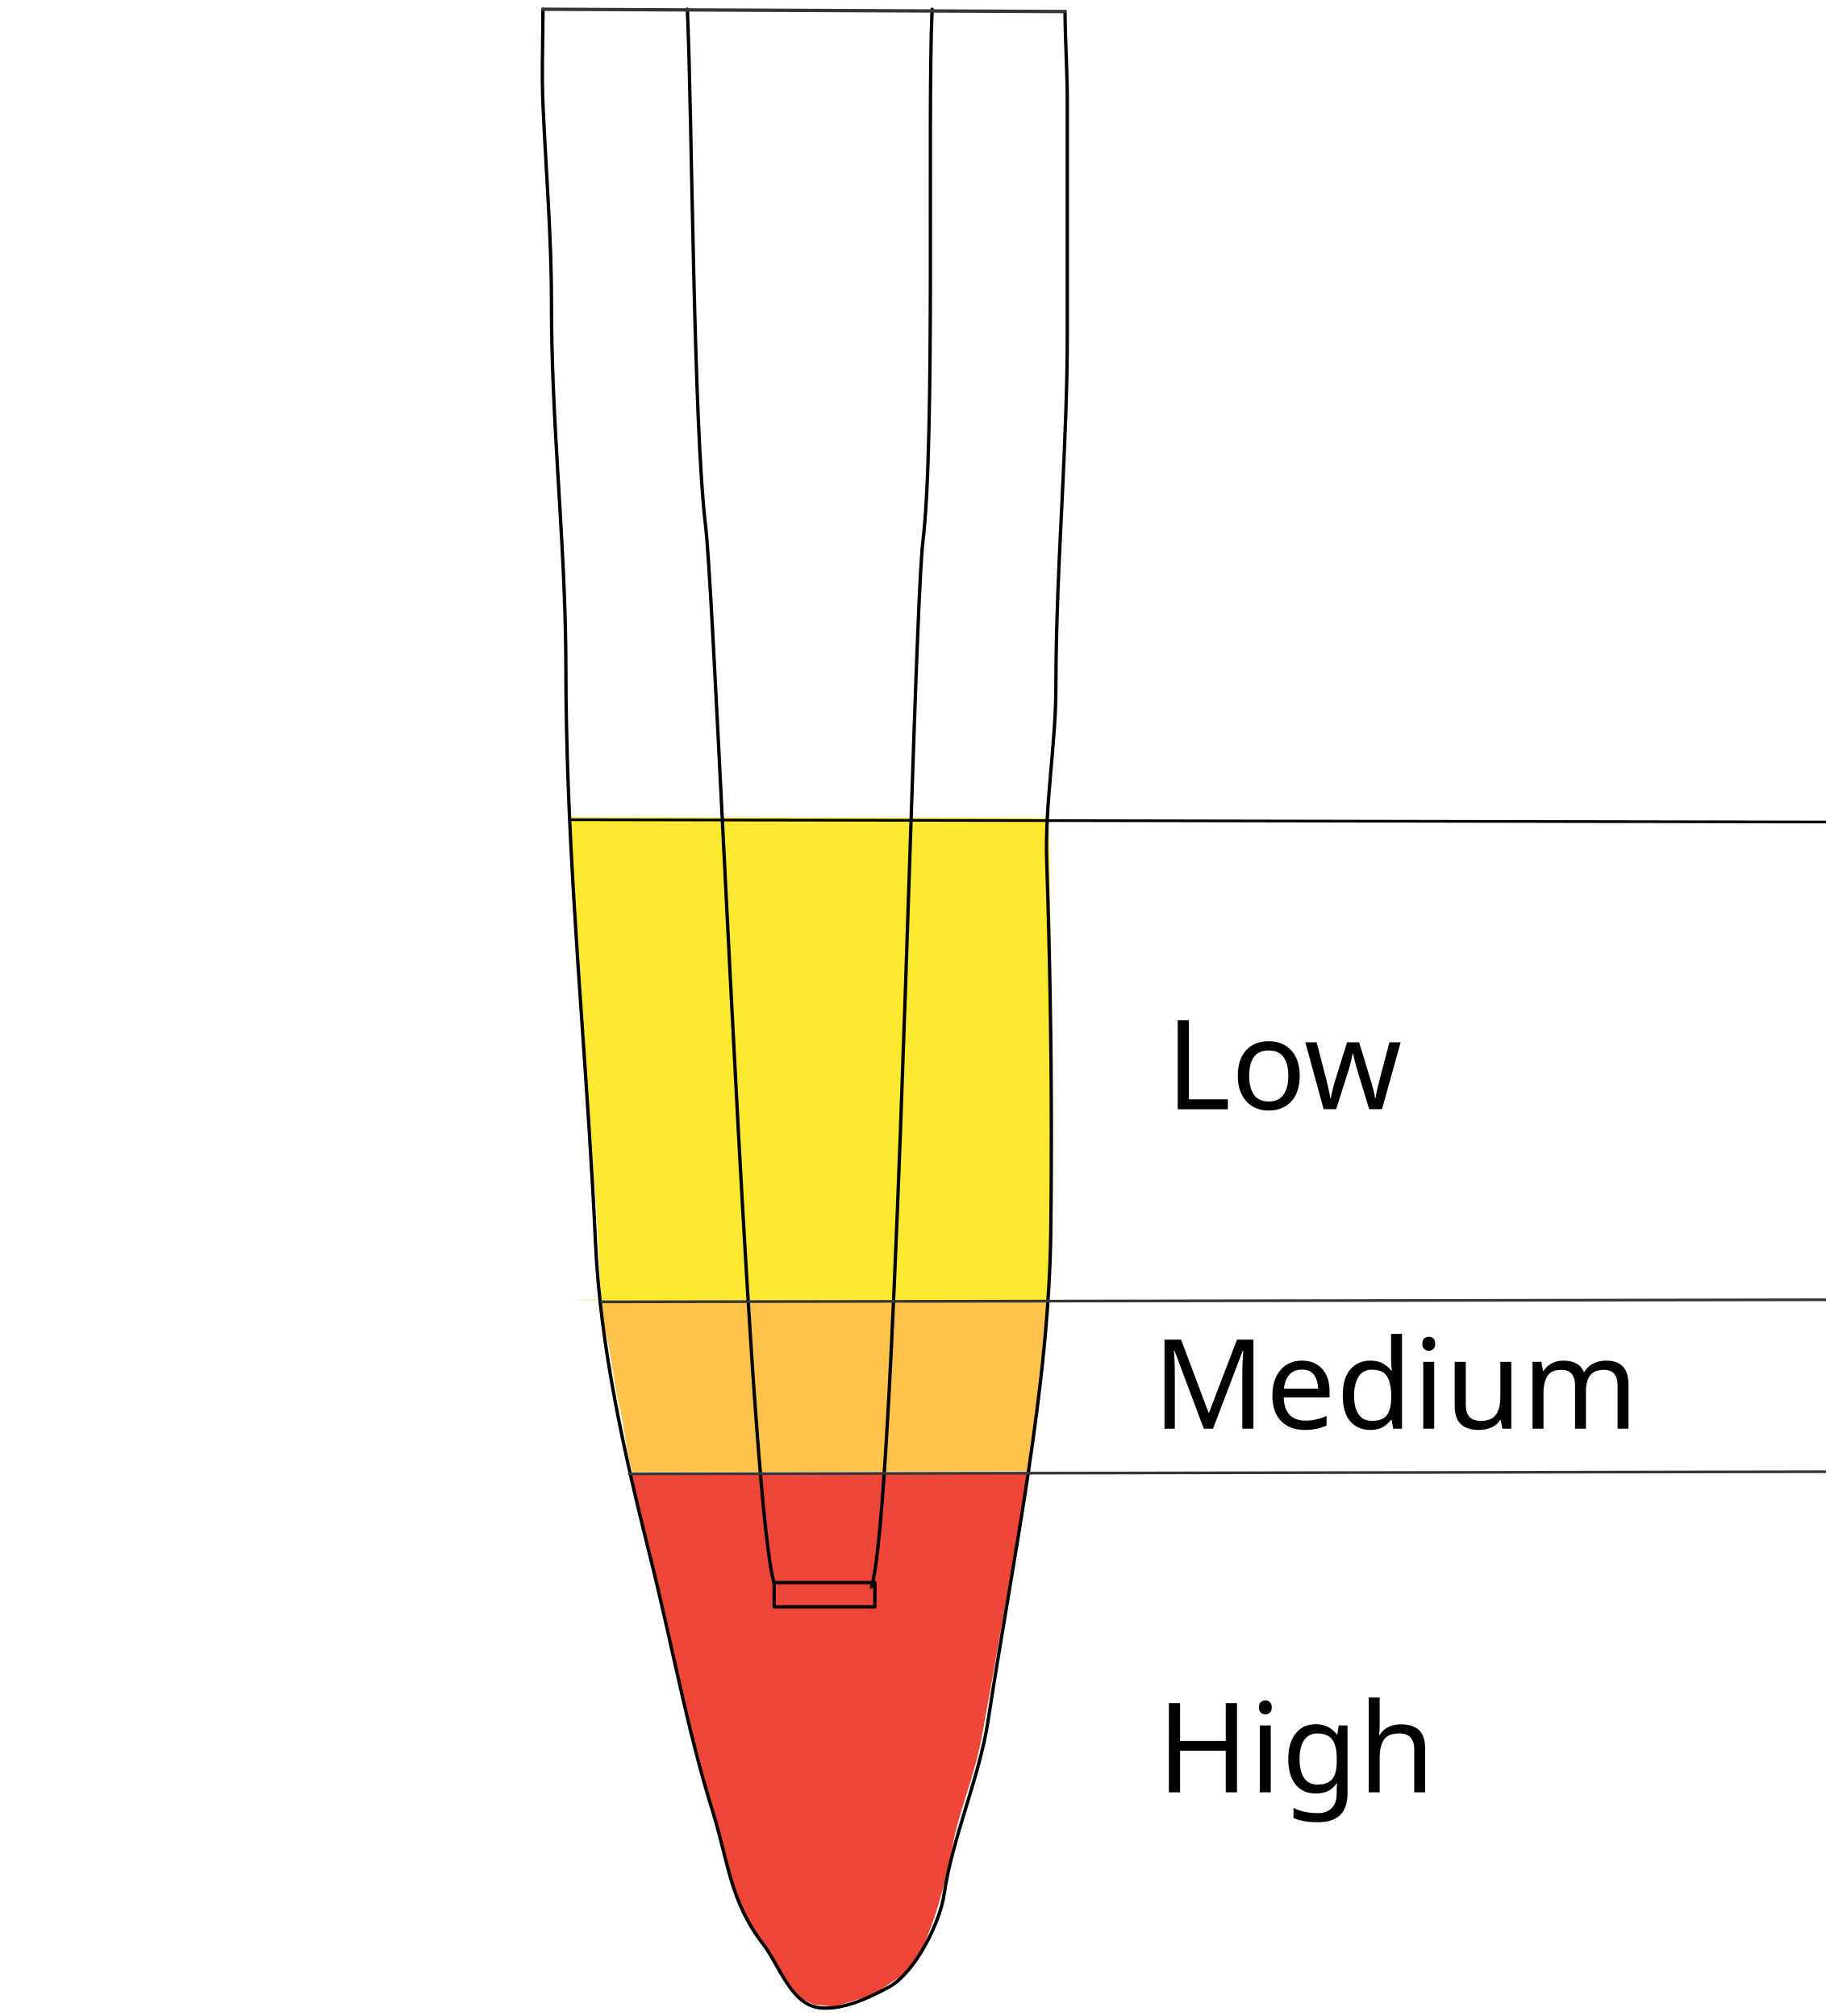
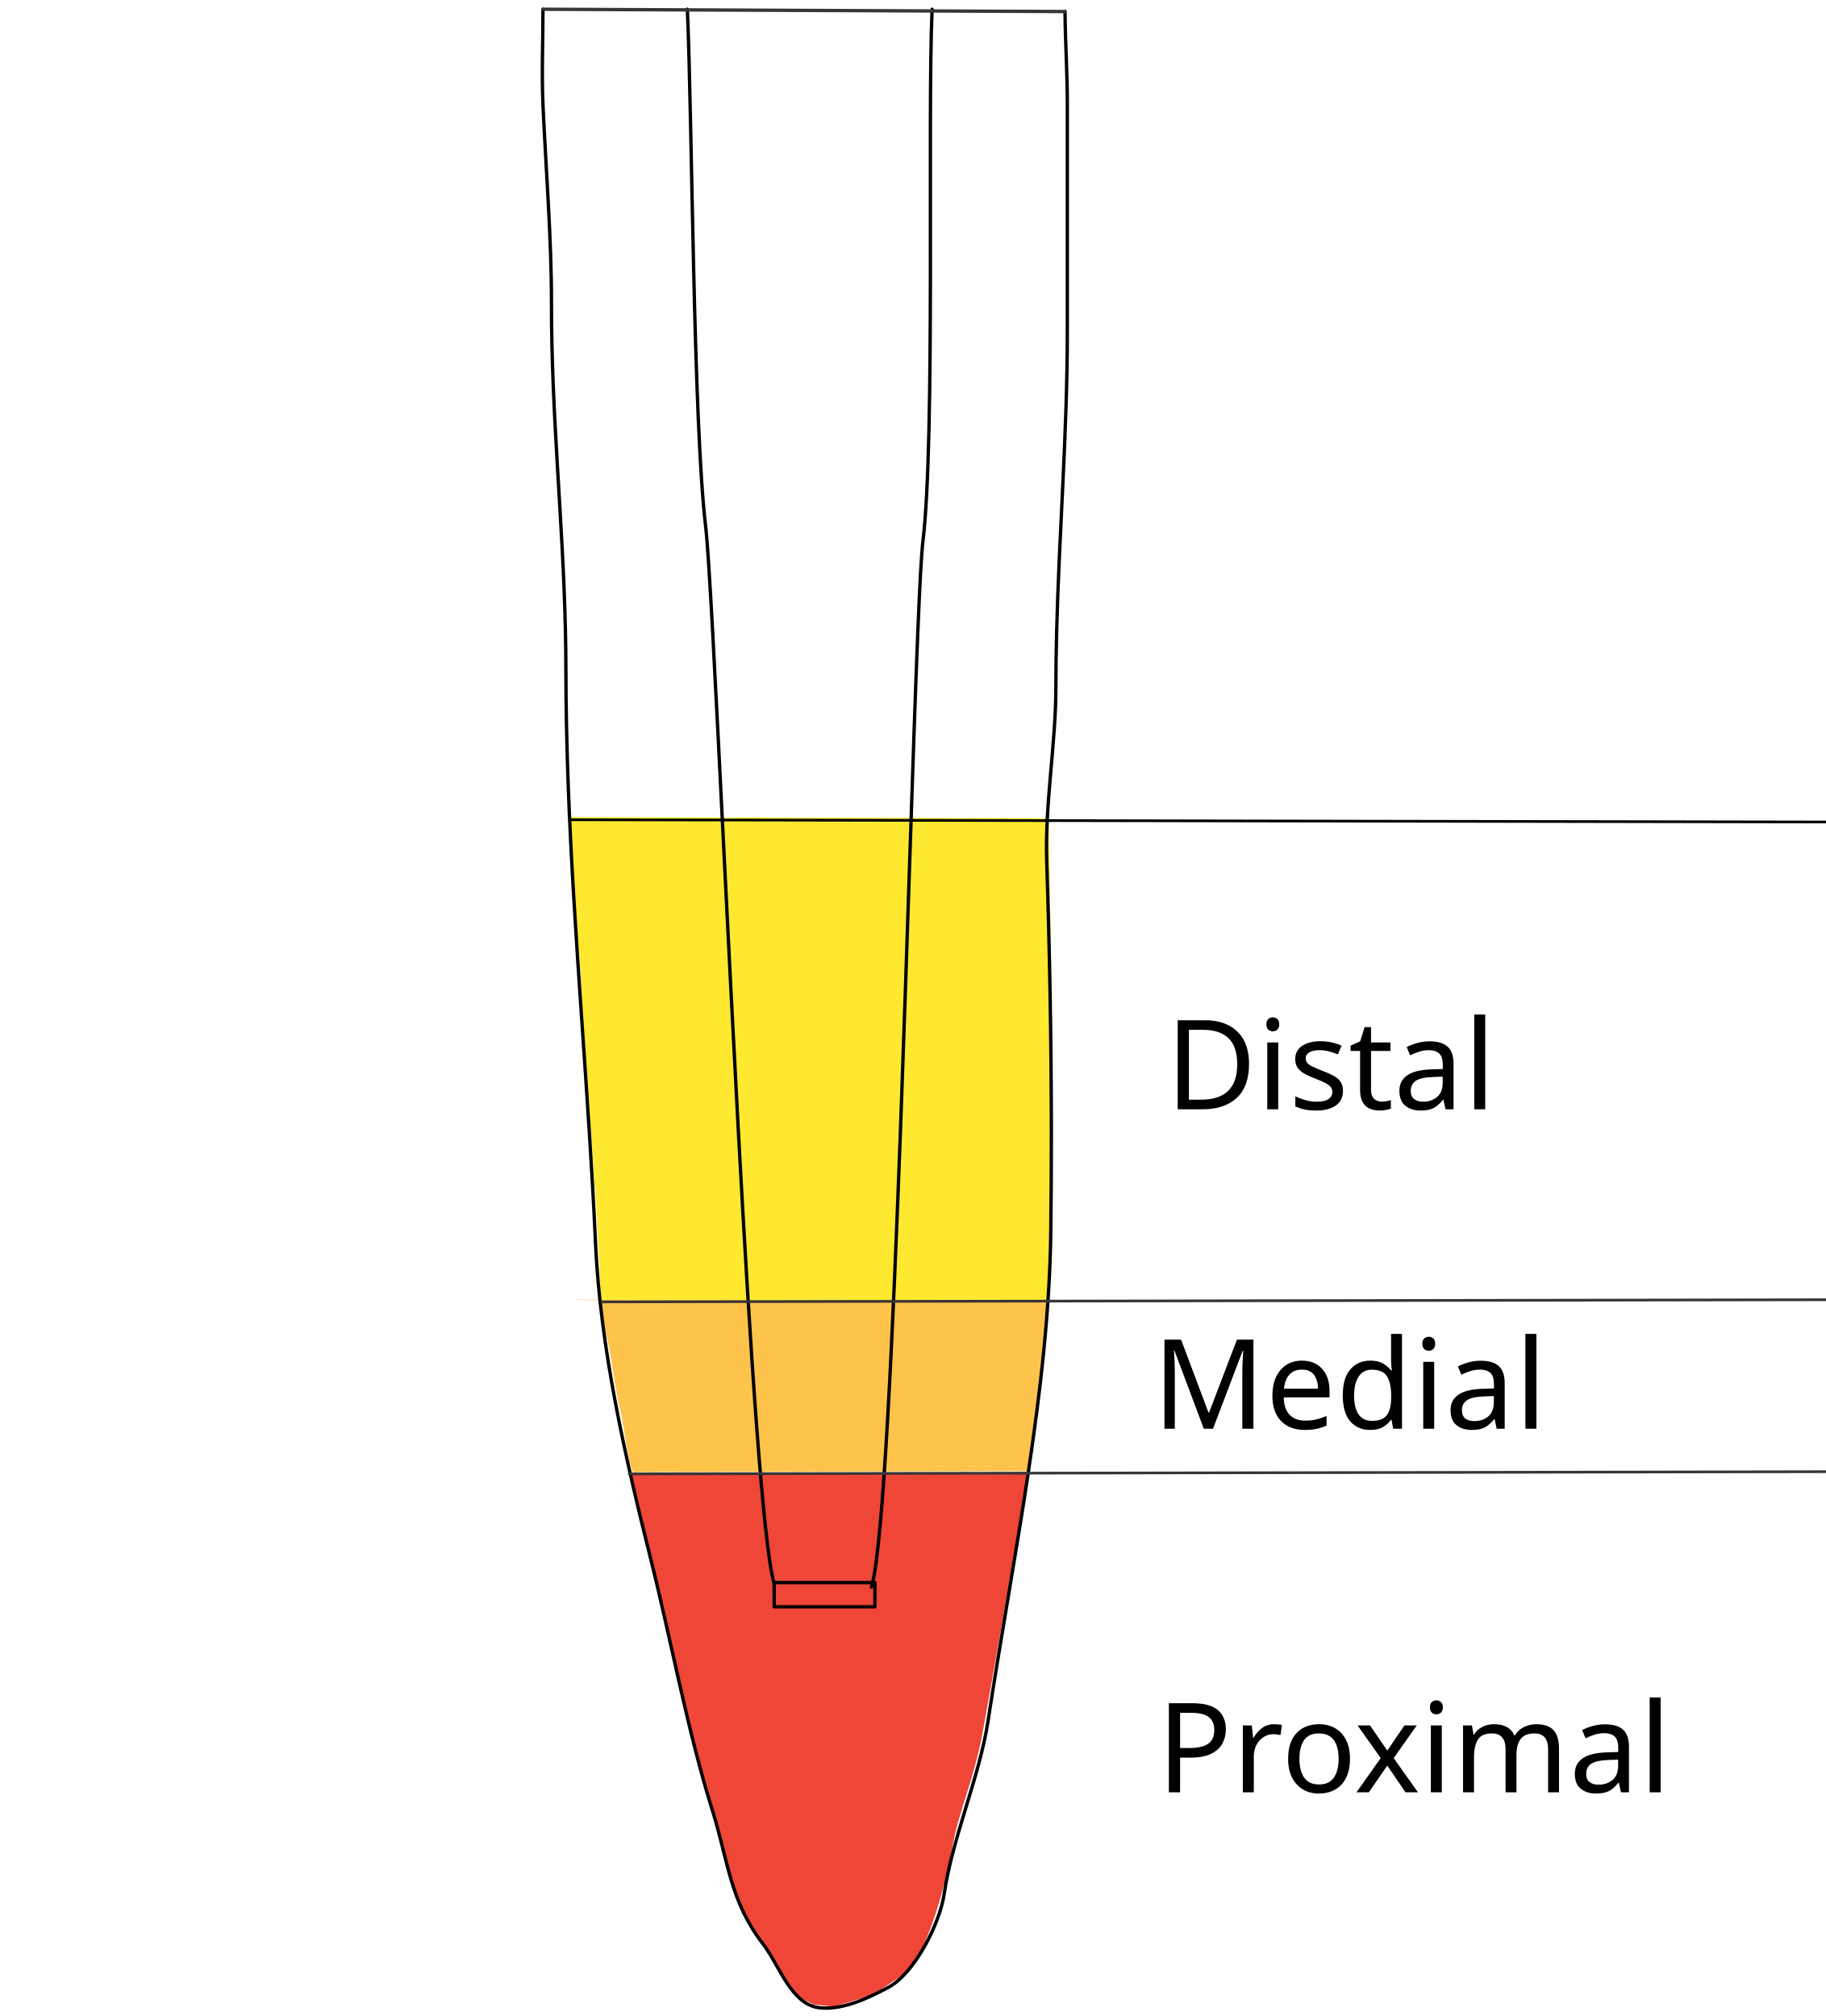
<svg xmlns="http://www.w3.org/2000/svg" width="271.605" height="300" viewBox="0 0 271.605 300" class="root">
  <g>
    <g>
      <g>
        <g>
          <g>
            <g>
              <g class="high" fill="#ef4637">
                <path d="M97.304 219.488l55.66-.405c-2.55 15.04-4.87 28.26-6.757 38.674-1.246 6.88-3.458 11.488-4.41 16.548-1.593 8.485-3.544 13.582-5.207 16.965l-2.43 2.725-4.255 2.826-5.74 1.783-3.088-.294-2.148-1.1-2.8-3.737c-1.31-3.094-4.917-6.487-5.8-9.38-4.63-15.172-6.383-19.43-13.458-52.377-.097-.453-3.023-11.88-3.112-12.343" />
              </g>
              <g class="medium" fill="#fec34b">
                <path d="M-4.19-106.757l64.638.072c.115-5.98-.607-14.222-1.458-23.592-.412-4.545-.463-9.25-1.087-14.624l-53.64-.227c-.89 4.304-.982 9.04-1.596 13.255-.985 6.76-1.274 13.142-2.14 18.6-.383 2.4-.313 4.475-.68 6.36" stroke-width=".512" transform="matrix(1.099 0 0 -.669 89.433 121.979)" />
              </g>
              <g class="low" fill="#fee830">
                <path d="M3.246-180.412l64.7-.263c.246-18.736.722-72.664.493-91.955-.043-3.02-.14-7.278-.57-15.41l-60.514.2c-.318 9.182-.618 22.677-.892 25.833-.247 9.244-1.276 22.952-1.705 41.32-.25 10.7-1.16 20.35-1.263 28.92-.062 5.15-.1 7.343-.347 10.646" stroke-width=".762" transform="matrix(1.099 0 0 -.669 81.345 .884)" />
              </g>
            </g>
          </g>
        </g>
        <g>
          <path d="M80.786 1.375c0 4.757-.21 9.566.005 14.313.42 9.362 1.273 19.888 1.258 29.296-.02 16.817 1.722 32.47 2.08 49.025.04 1.85.066 3.71.066 5.584.02 23.02 2.014 45.77 3.475 68.69.357 5.564.68 11.14.934 16.73.72 15.595 4.354 31.58 8.187 46.873 3.026 12.055 5.494 25.673 9.204 37.528 2.386 7.624 2.58 13.43 7.532 19.868 2.453 3.19 4.18 9.075 8.477 9.504 3.444.337 7.165-1.446 10.164-3.045 3.98-2.12 7.696-9.653 8.3-13.853 1.21-8.382 5.255-17.413 6.532-25.763 3.76-24.59 9.067-49.503 9.342-72.892.062-5.054.087-10.072.083-15.08-.01-13.316-.246-26.536-.69-39.965-.287-8.62 1.364-17.39 1.364-25.974 0-2.785.04-5.565.116-8.335.38-14.843 1.584-29.504 1.584-44.36V15.34c0-4.603-.306-9.09-.342-13.623" fill="none" stroke="#000" stroke-width=".5" stroke-linecap="round" stroke-linejoin="round" />
        </g>
        <g>
          <path d="M129.785 235.506h.388v3.597h-14.987v-3.597h14.6z" fill="none" stroke="#000" stroke-width=".5" stroke-linecap="round" stroke-linejoin="round" />
        </g>
        <g>
          <path d="M102.264 1.375v.04c.005.016.005.037.005.057.715 15.688.868 61.448 2.723 76.906.25 2.1.603 7.69 1.037 15.59.97 17.67 2.335 46.88 3.822 74.274 1.758 32.346 3.695 62.164 5.36 67.488" fill="none" stroke="#000" stroke-width=".5" stroke-linecap="round" stroke-linejoin="round" />
        </g>
        <g>
          <path d="M138.684 1.375c0 .036-.005.066-.005.102 0 .05-.006.102-.006.153-.695 15.857.495 63.487-1.354 78.894-.23 1.91-.48 6.668-.757 13.393-.705 16.97-1.563 46.46-2.585 74.28-1.176 31.63-2.565 61.09-4.2 67.533-.042.163-.082.312-.123.444" fill="none" stroke="#000" stroke-width=".5" stroke-linecap="round" stroke-linejoin="round" />
        </g>
        <g>
          <path d="M80.786 1.375l21.503.097 36.44.16 19.728.085" fill="none" stroke="#373535" stroke-width=".5" stroke-linecap="round" stroke-linejoin="round" />
        </g>
        <g>
          <path d="M93.612 219.33l22.203-.042 24.16-.046 22.392-.04 114.285-.21" fill="none" stroke="#373535" stroke-width=".401" stroke-linecap="round" stroke-linejoin="round" />
        </g>
        <g>
          <path d="M89.547 193.733l21.922-.04 30.567-.052 20.598-.035 113.493-.2" fill="none" stroke="#373535" stroke-width=".401" stroke-linecap="round" stroke-linejoin="round" />
        </g>
        <g>
          <path d="M84.786 121.986l21.498.04 36.45.062 131.975.24" fill="none" stroke="#000" stroke-width=".401" stroke-linecap="round" stroke-linejoin="round" />
        </g>
      </g>
    </g>
    <text style="line-height:125%;-inkscape-font-specification:'Sans, Normal';text-align:start" x="373.781" y="-182.441" transform="matrix(.511 0 0 .511 -18.896 359.938)" font-size="36.324" font-family="Sans" letter-spacing="0" word-spacing="0" stroke-width="1.306">
      <tspan x="373.781" y="-182.441" style="line-height:125%;-inkscape-font-specification:'Sans, Normal';text-align:start" font-size="36.324" font-family="Sans" stroke-width="1.306">
-                 High
+                 Proximal
            </tspan>
    </text>
    <text style="line-height:125%;-inkscape-font-specification:'Sans, Normal';text-align:start" x="372.506" y="-288.322" transform="matrix(.511 0 0 .511 -18.896 359.938)" font-size="36.324" font-family="Sans" letter-spacing="0" word-spacing="0" stroke-width="1.306">
      <tspan x="372.506" y="-288.322">
-                 Medium
+                 Medial
            </tspan>
    </text>
    <text style="line-height:125%;-inkscape-font-specification:'Sans, Normal';text-align:start" x="376.353" y="-381.338" transform="matrix(.511 0 0 .511 -18.896 359.938)" font-size="36.324" font-family="Sans" letter-spacing="0" word-spacing="0" stroke-width="1.306">
      <tspan x="376.353" y="-381.338">
-                 Low
+                 Distal
            </tspan>
    </text>
  </g>
</svg>
